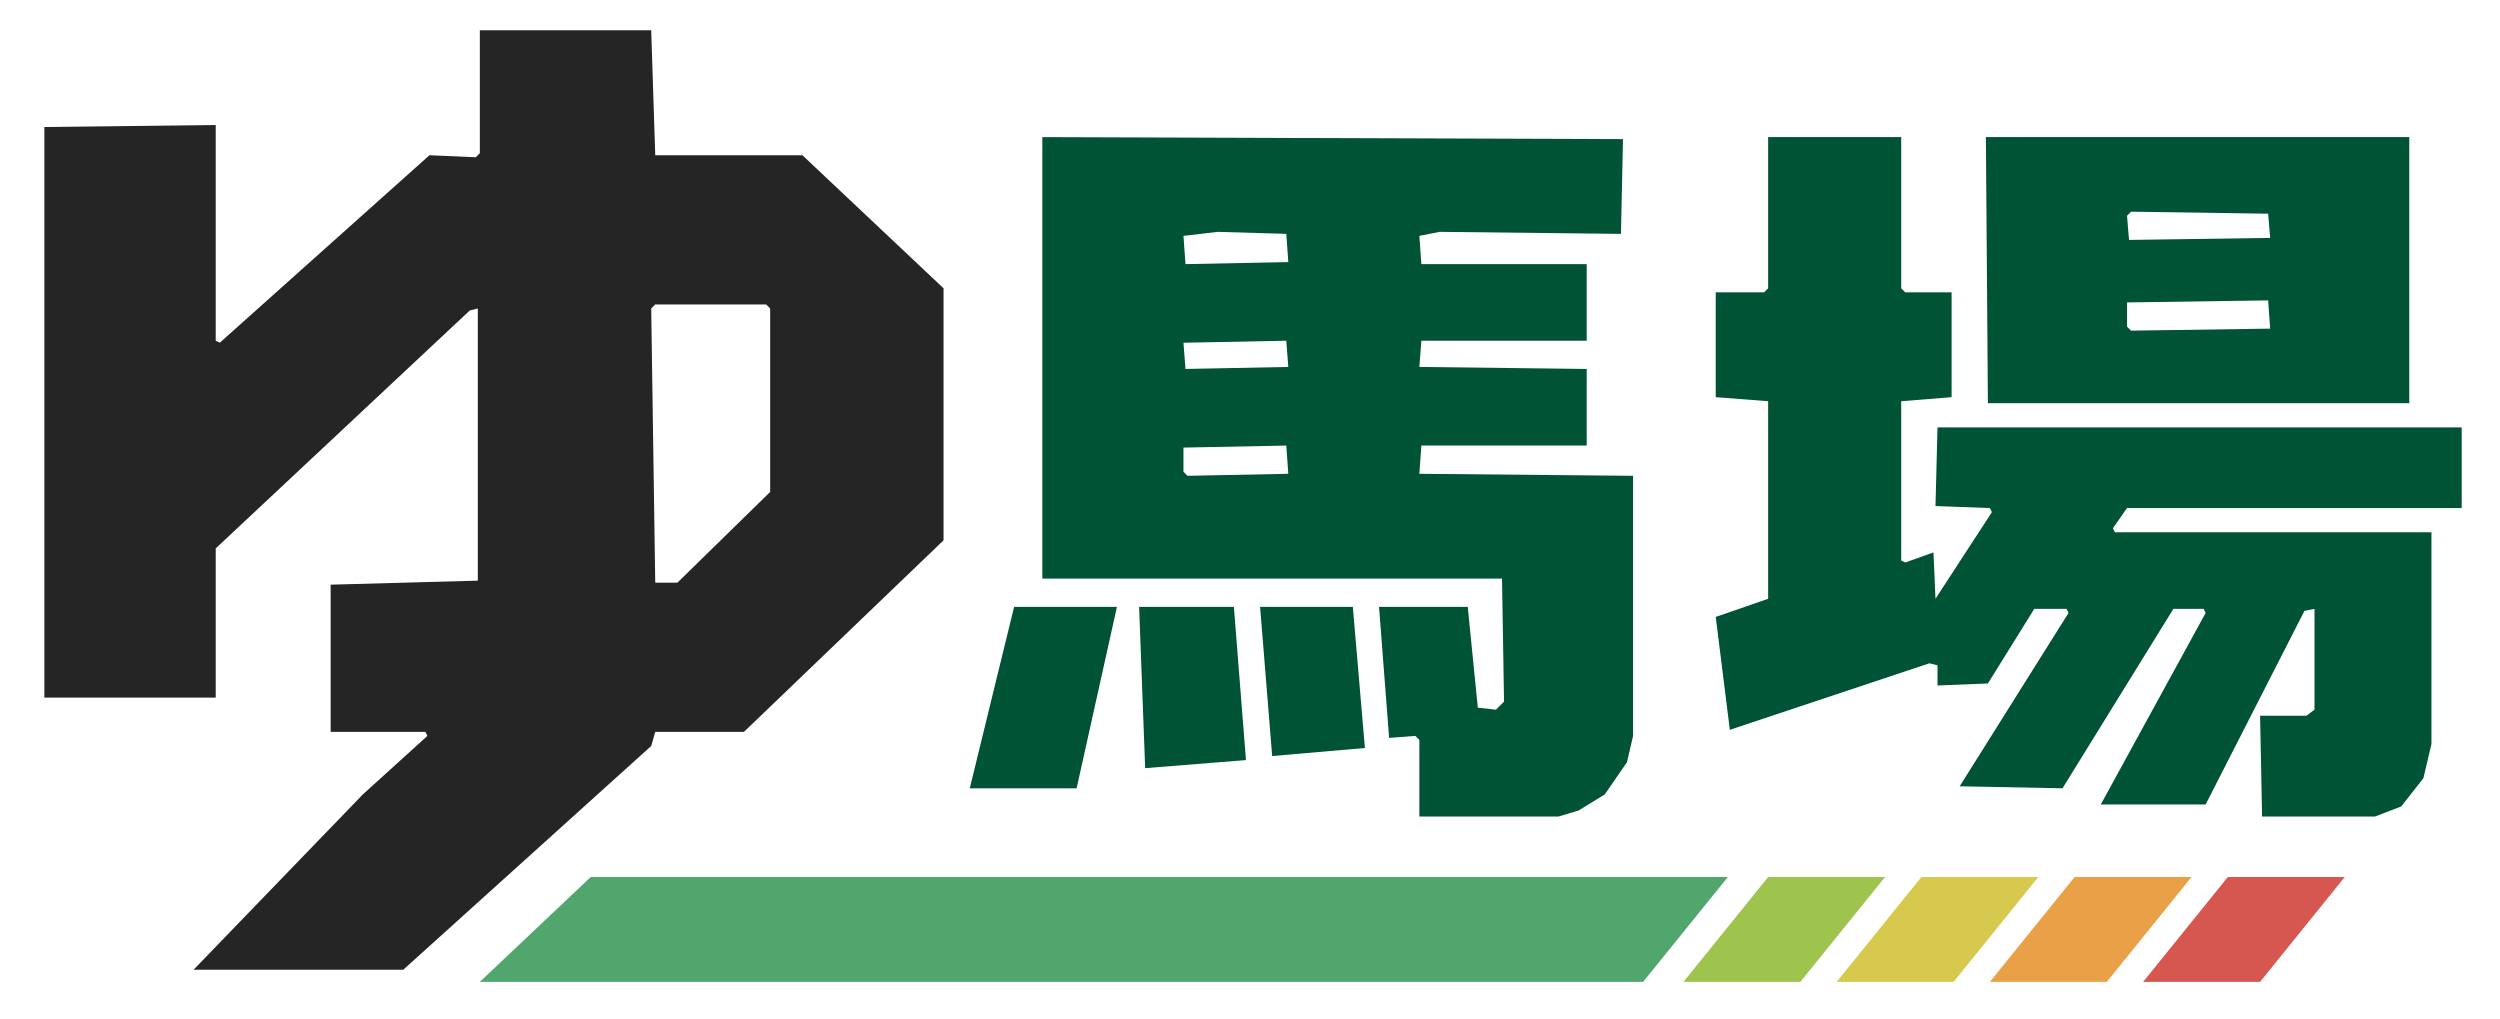
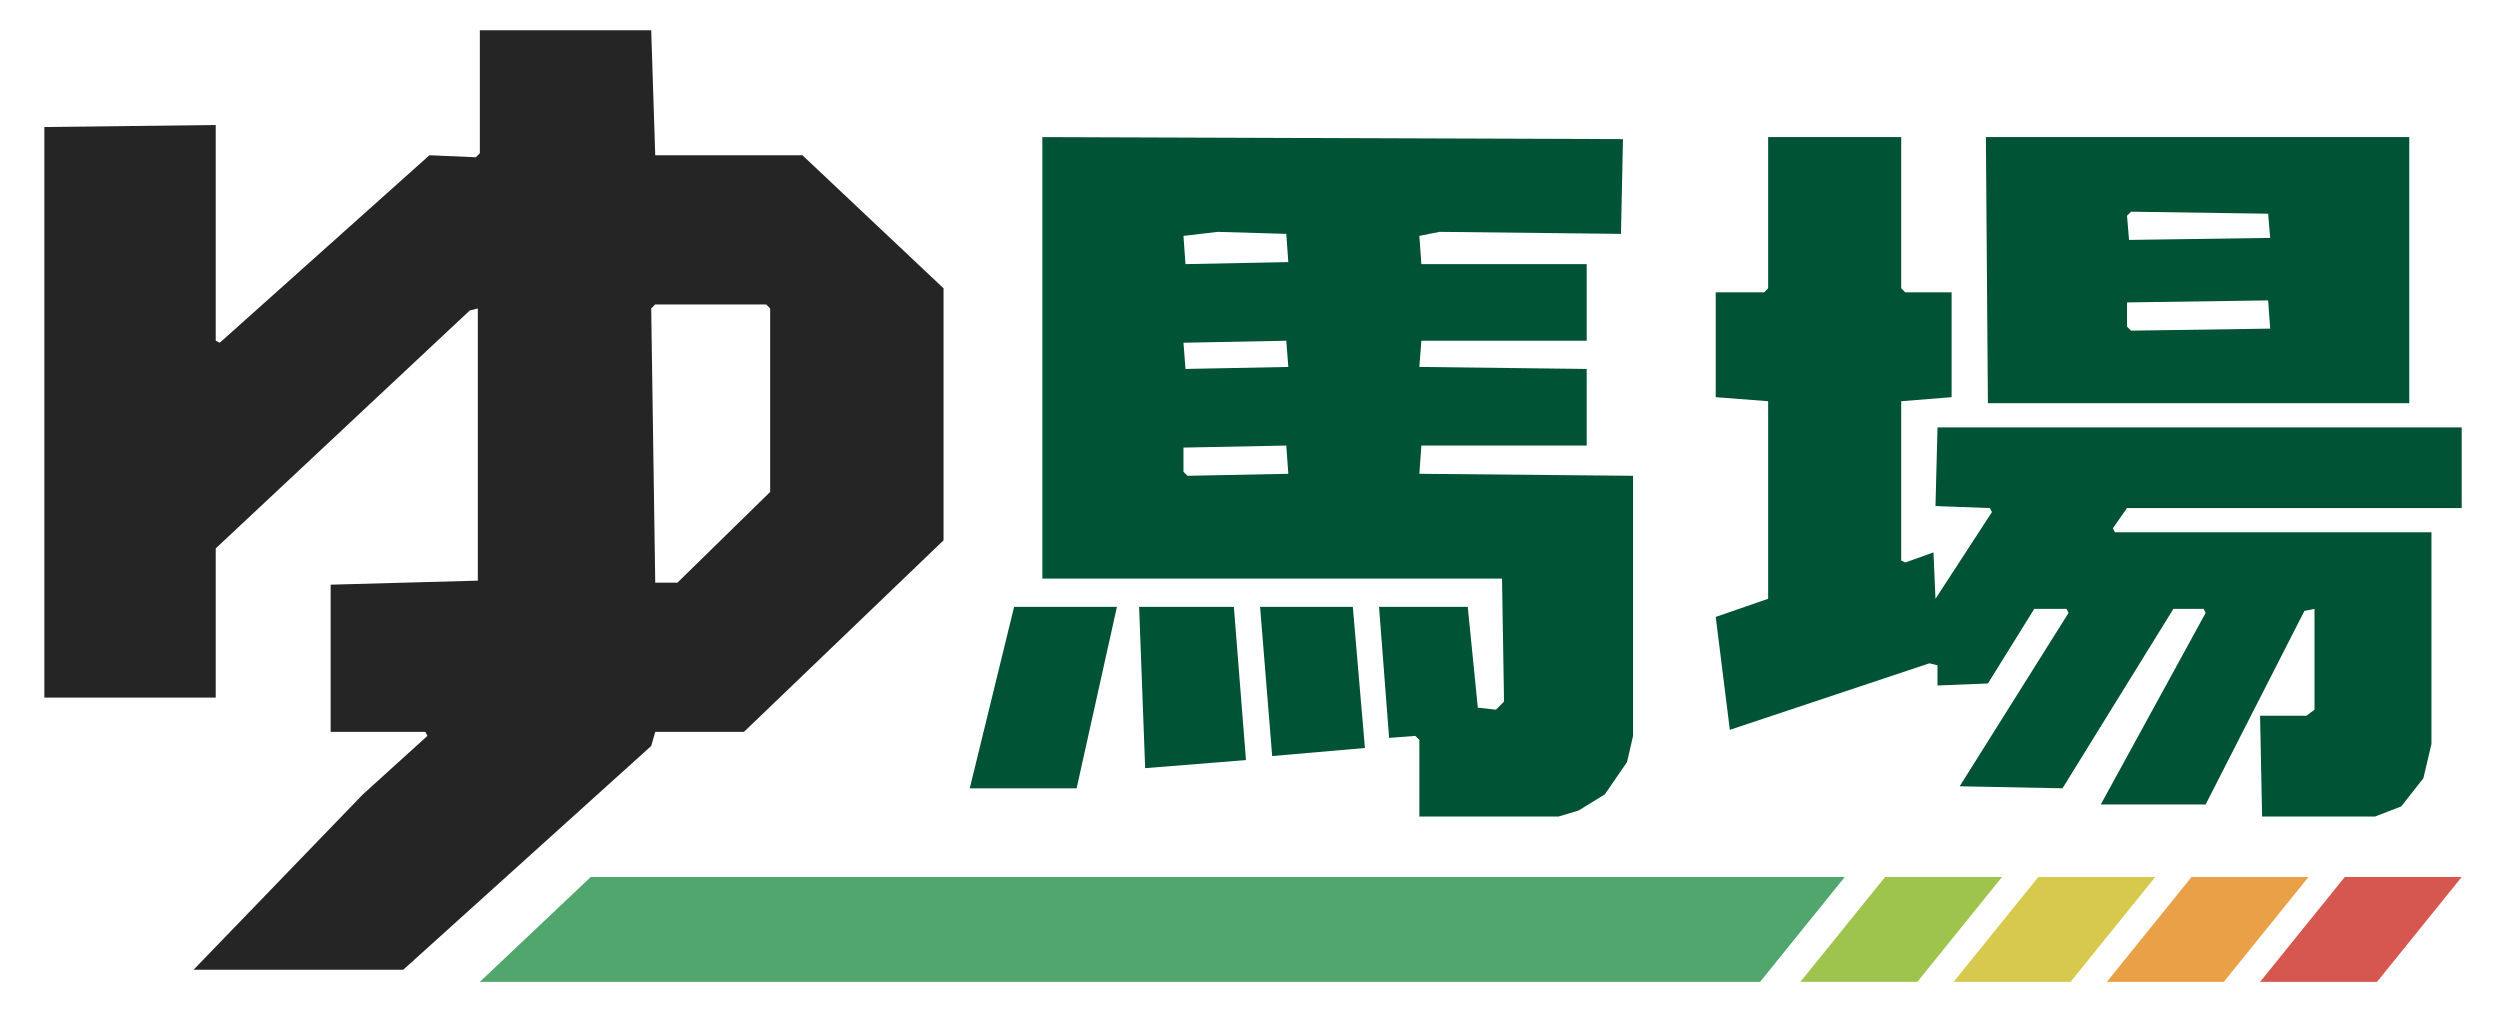
<svg xmlns="http://www.w3.org/2000/svg" viewBox="265 182 1240 505" role="img" aria-labelledby="title">
  <path d="M588,197 503,197 503,258 501,260 478,259 374,352 372,351 372,244 287,245 287,528 372,528 372,454 498,336 502,335 502,470 429,472 429,545 476,545 477,547 445,576 361,663 465,663 588,552 590,545 634,545 733,450 733,325 663,259 590,259Z M645,333 647,335 647,426 601,471 590,471 588,335 590,333Z" fill="#252525" fill-rule="evenodd" />
  <path d="M890,483 896,557 942,553 936,483Z M830,483 833,563 883,559 877,483Z M768,483 746,573 799,573 819,483Z M1250,250 1251,382 1460,382 1460,250Z M1320,332 1390,331 1391,345 1322,346 1320,344Z M1320,289 1322,287 1390,288 1391,300 1321,301Z M1142,250 1142,325 1140,327 1116,327 1116,379 1142,381 1142,479 1116,488 1123,544 1222,511 1226,512 1226,522 1251,521 1274,484 1290,484 1291,486 1237,572 1288,573 1343,484 1358,484 1359,486 1307,581 1359,581 1408,485 1413,484 1413,534 1409,537 1386,537 1387,587 1443,587 1456,582 1467,568 1471,551 1471,446 1314,446 1313,444 1320,434 1486,434 1486,394 1226,394 1225,433 1252,434 1253,436 1225,479 1224,456 1210,461 1208,460 1208,381 1233,379 1233,327 1210,327 1208,325 1208,250Z M782,250 782,469 1010,469 1011,530 1007,534 998,533 993,483 949,483 954,548 967,547 969,549 969,587 1038,587 1048,584 1061,576 1072,560 1075,547 1075,418 969,417 970,403 1052,403 1052,365 969,364 970,351 1052,351 1052,313 970,313 969,299 979,297 1069,298 1070,251Z M852,404 903,403 904,417 854,418 852,416Z M852,352 903,351 904,364 853,365Z M852,299 869,297 903,298 904,312 853,313Z" fill="#005334" fill-rule="evenodd" />
-   <path d="M503 669 H1080 L1122 617 H558 Z" fill="#51a66e" />
-   <path d="M1100 669 H1158 L1200 617 H1142 Z" fill="#9fc44e" />
-   <path d="M1176 669 H1234 L1276 617 H1218 Z" fill="#d6c94e" />
-   <path d="M1252 669 H1310 L1352 617 H1294 Z" fill="#e9a047" />
-   <path d="M1328 669 H1386 L1428 617 H1370 Z" fill="#d6574f" />
+   <path d="M503 669 H1138 L1180 617 H558 Z" fill="#51a66e" />
+   <path d="M1158 669 H1216 L1258 617 H1200 Z" fill="#9fc44e" />
+   <path d="M1234 669 H1292 L1334 617 H1276 Z" fill="#d6c94e" />
+   <path d="M1310 669 H1368 L1410 617 H1352 Z" fill="#e9a047" />
+   <path d="M1386 669 H1444 L1486 617 H1428 Z" fill="#d6574f" />
</svg>
